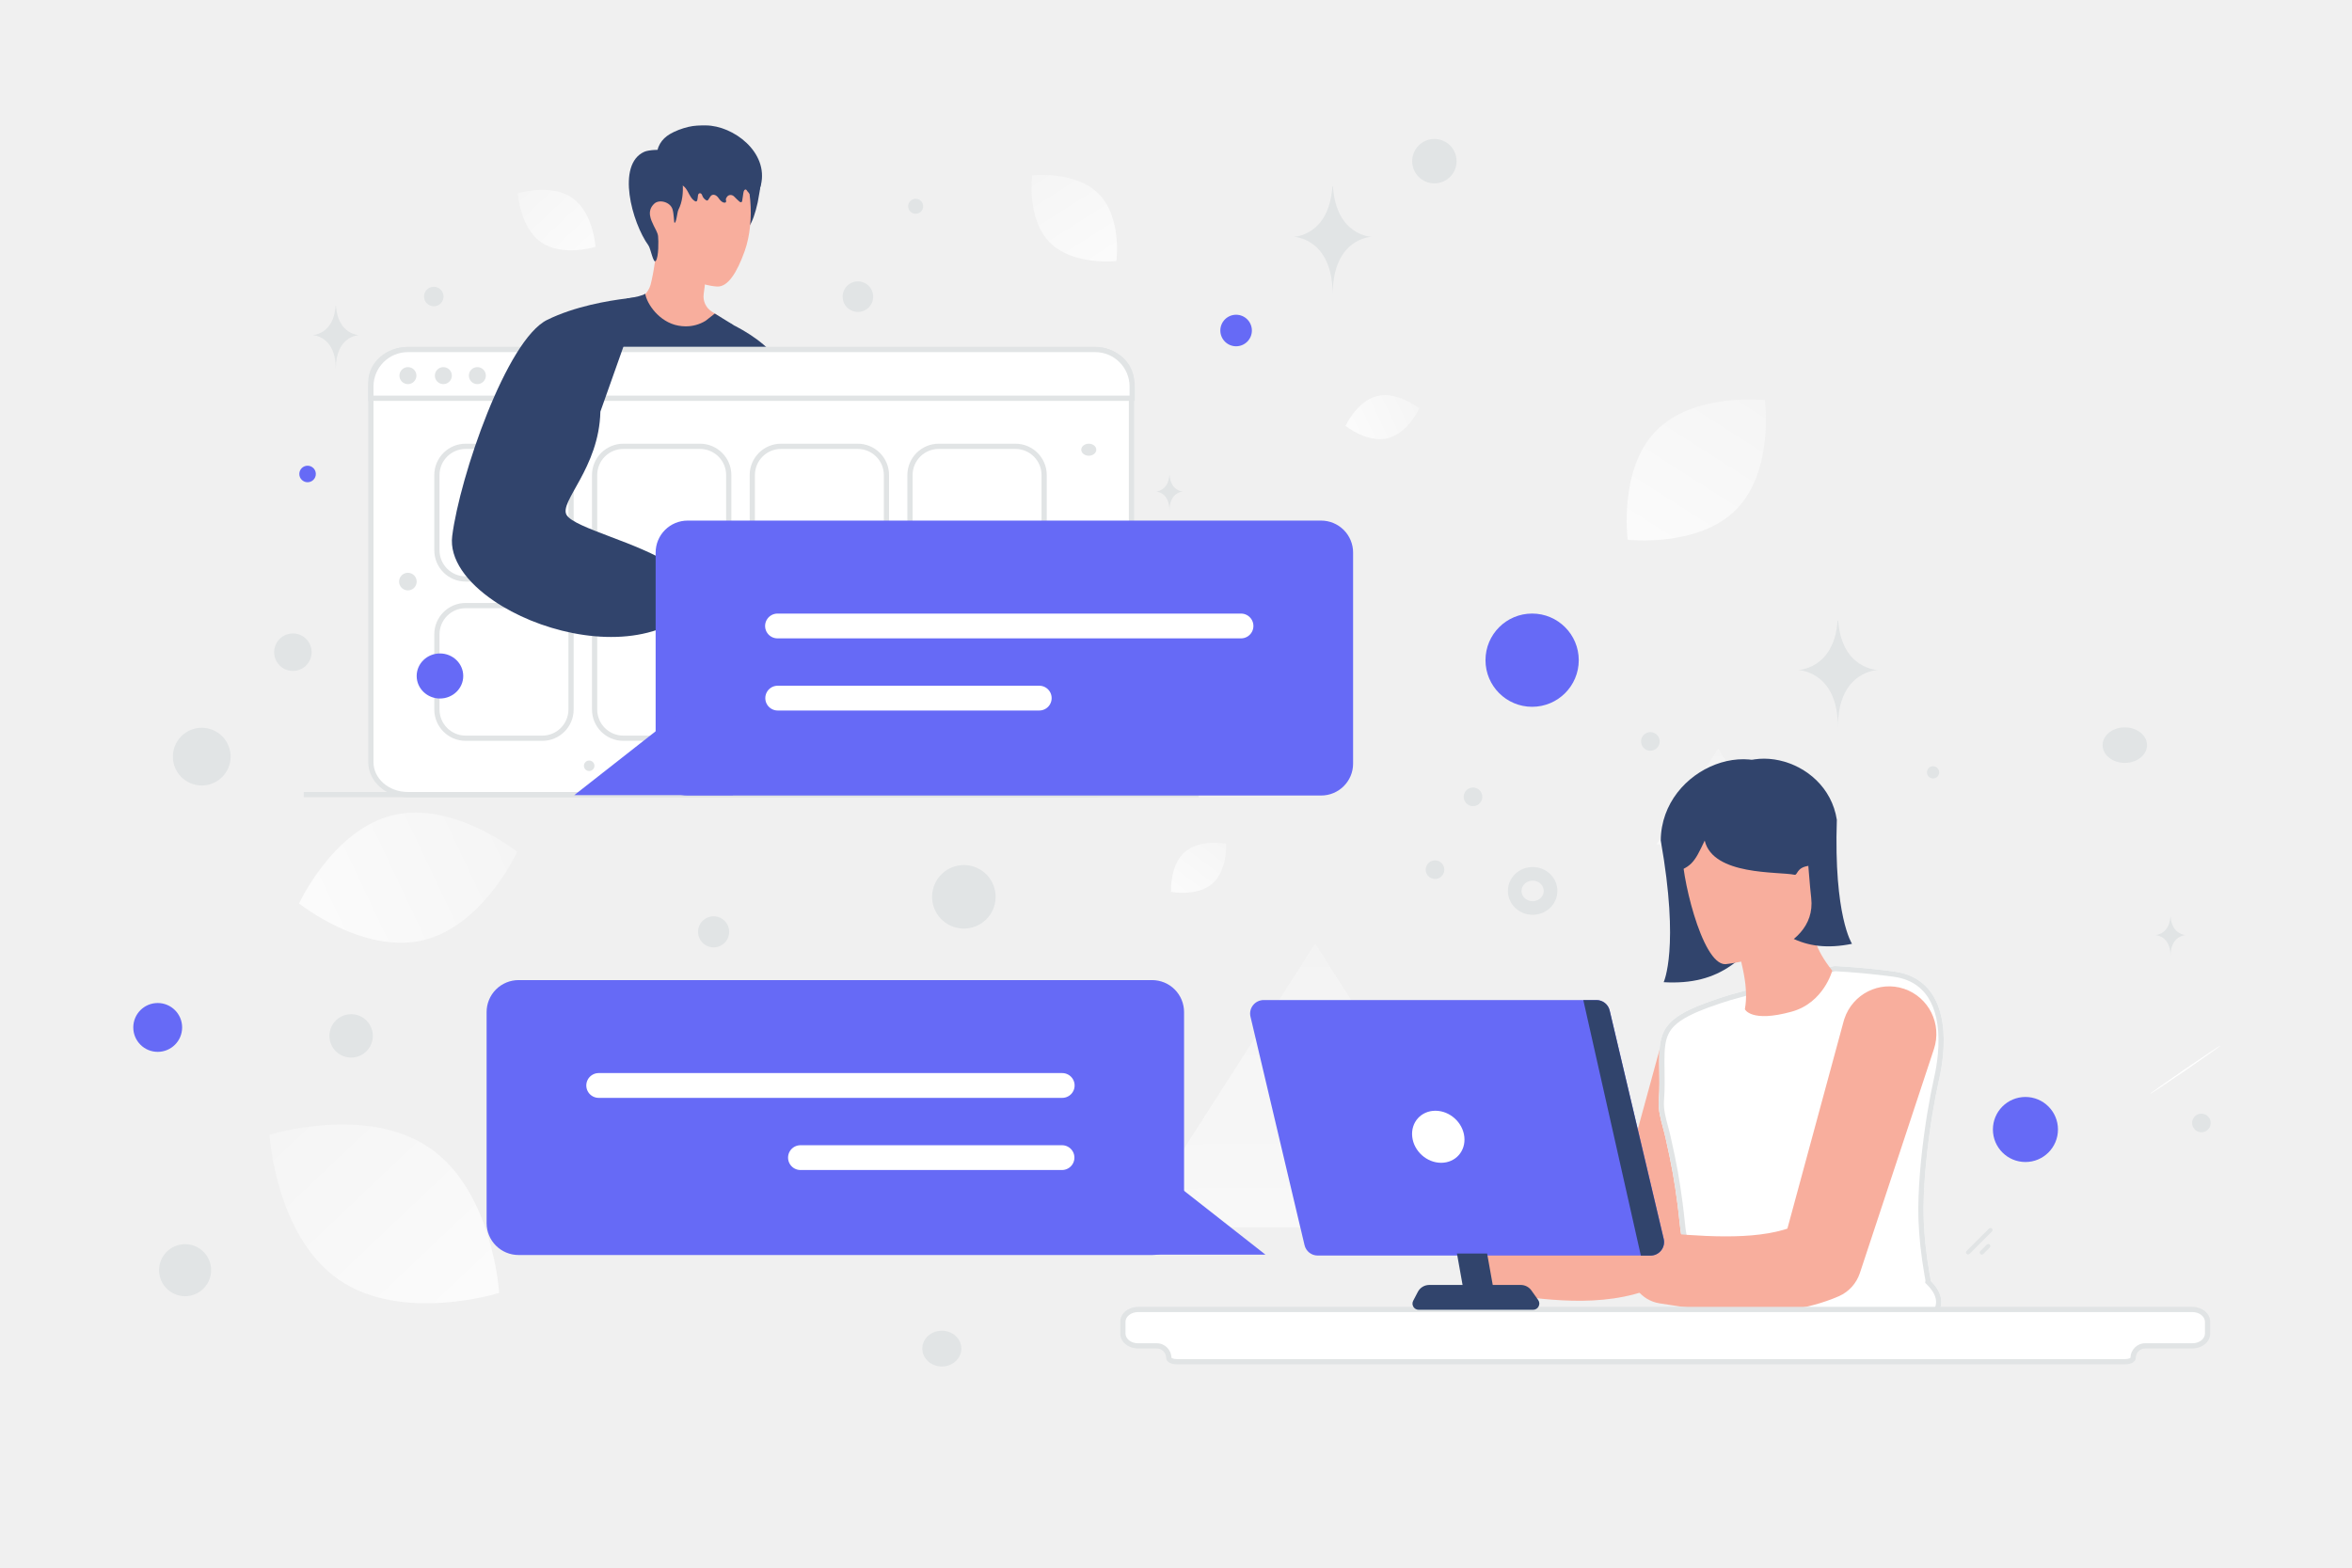
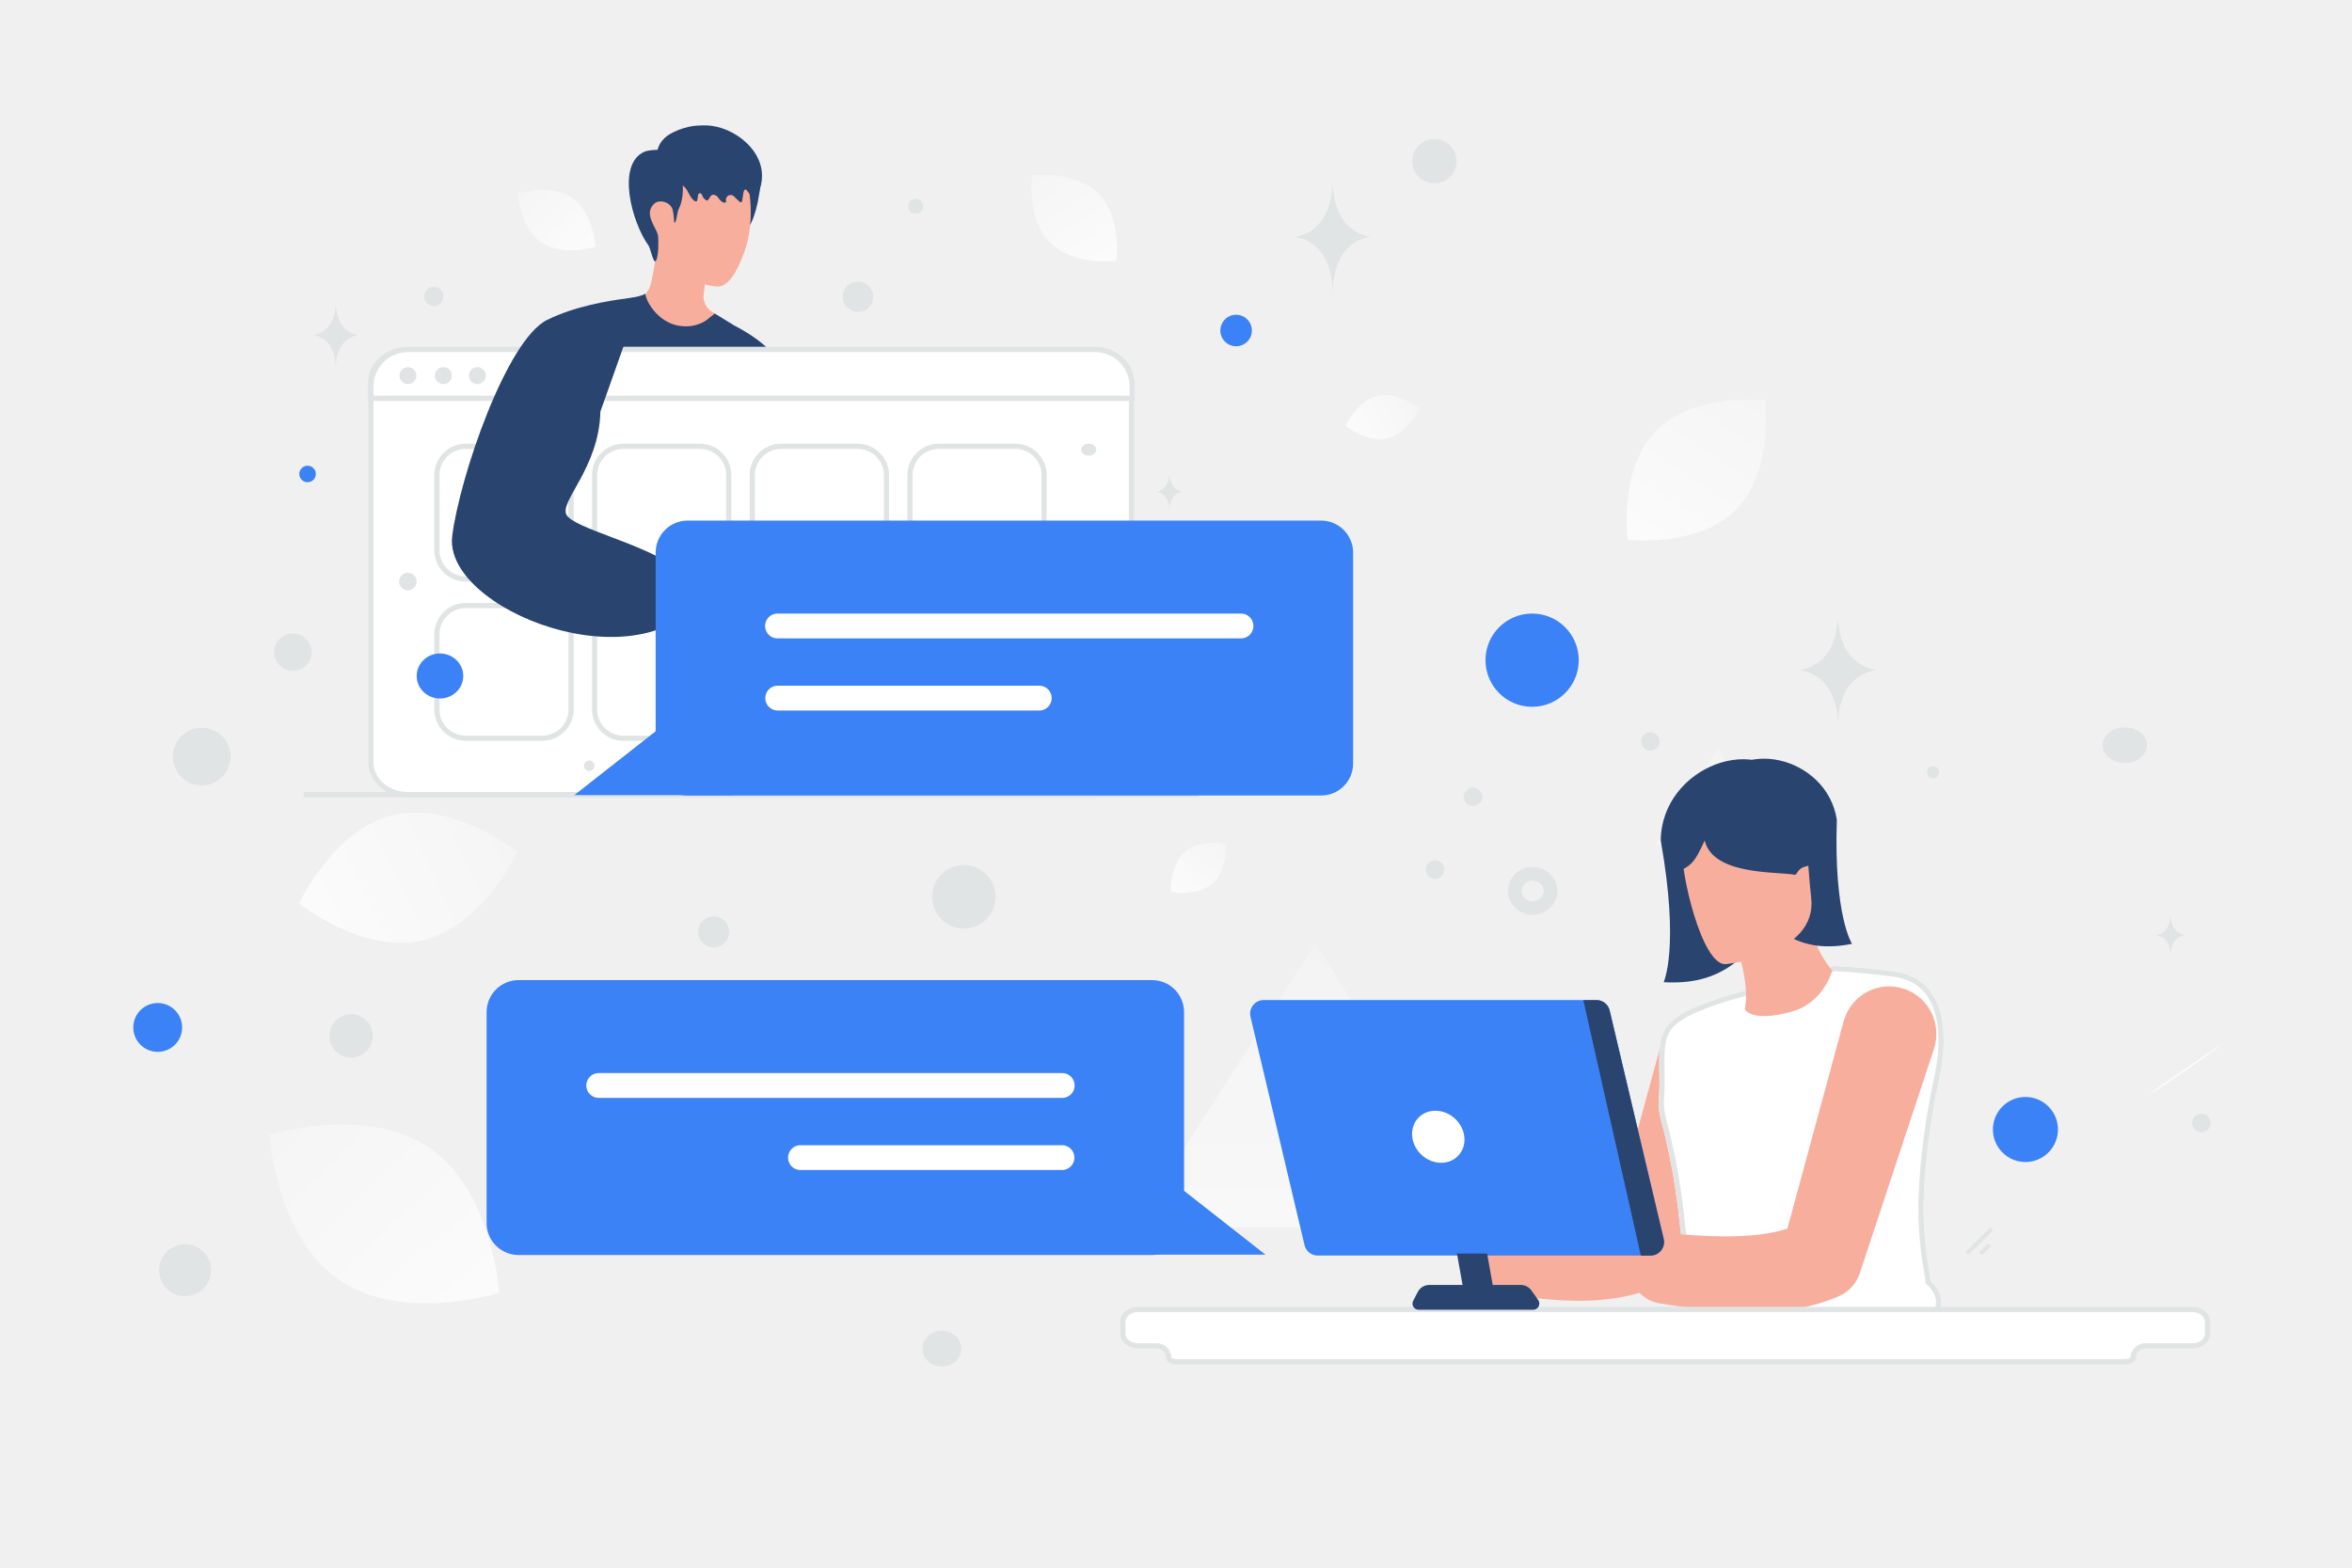
<svg xmlns="http://www.w3.org/2000/svg" width="900" height="600" viewBox="0 0 900 600" fill="none">
  <path fill="transparent" d="M0 0h900v600H0z" />
  <path opacity=".76" fill-rule="evenodd" clip-rule="evenodd" d="m503.242 361.202 69.378 108.46H433.864l69.378-108.46z" fill="url(#a)" />
  <path opacity=".76" fill-rule="evenodd" clip-rule="evenodd" d="m657.441 286.584 23.515 36.58h-47.03l23.515-36.58z" fill="url(#b)" />
  <path d="M593.327 340.981c0 3.61-3.072 6.532-6.866 6.532-3.794 0-6.851-2.936-6.851-6.532 0-3.609 3.072-6.532 6.866-6.532 3.795 0 6.851 2.923 6.851 6.532z" stroke="#E1E4E5" stroke-width="5.225" stroke-miterlimit="10" />
  <path d="M463.927 338.179c-5.816 5.081-15.82 3.154-15.82 3.154s-.569-10.166 5.252-15.244c5.816-5.082 15.815-3.159 15.815-3.159s.569 10.167-5.247 15.249z" fill="url(#c)" />
  <circle cx="563.652" cy="304.972" r="3.562" transform="rotate(105 563.652 304.972)" fill="#E1E4E5" />
  <circle cx="549.11" cy="332.845" r="3.562" transform="rotate(105 549.11 332.845)" fill="#E1E4E5" />
  <circle cx="631.515" cy="283.765" r="3.562" transform="rotate(105 631.515 283.765)" fill="#E1E4E5" />
  <circle cx="739.69" cy="295.6" r="2.341" transform="rotate(105 739.69 295.6)" fill="#E1E4E5" />
  <circle cx="842.374" cy="429.792" r="3.562" transform="rotate(105 842.374 429.792)" fill="#E1E4E5" />
  <rect x="751.972" y="479.338" width="13.685" height="1.594" rx=".797" transform="rotate(-45 751.972 479.338)" fill="#E1E4E5" />
  <rect x="757.219" y="479.375" width="5.081" height="1.594" rx=".797" transform="rotate(-45 757.219 479.375)" fill="#E1E4E5" />
  <path d="M822.723 418.68c-.082-.118 5.881-4.366 13.325-9.471 7.44-5.114 13.547-9.161 13.629-9.043.082.118-5.884 4.357-13.325 9.471-7.45 5.117-13.547 9.161-13.629 9.043z" fill="#fff" />
  <path d="M830.517 350.901h.085c.506 6.87 5.838 6.976 5.838 6.976s-5.879.11-5.879 8.048c0-7.938-5.879-8.048-5.879-8.048s5.329-.106 5.835-6.976z" fill="#E1E4E5" />
  <path d="m635.686 399.36-20.88 76.334 7.449-8.574c-2.755 1.467-5.95 2.592-9.487 3.391-3.537.798-7.384 1.255-11.41 1.467-4.026.211-8.215.179-12.519 0-4.287-.18-8.671-.506-13.121-.881h-.017c-6.569-.554-12.339 4.304-12.91 10.873-.537 6.259 3.912 11.801 10.009 12.795 4.596.734 9.258 1.418 14.051 1.973 4.792.554 9.698.961 14.784 1.075 5.086.115 10.351-.081 15.795-.863 5.428-.783 11.068-2.201 16.577-4.581a12.982 12.982 0 0 0 7.172-7.791l.261-.799 25.054-75.079c2.82-8.444-1.744-17.555-10.188-20.375-8.443-2.82-17.555 1.744-20.375 10.187-.082.277-.18.587-.245.848z" fill="#F8AE9D" />
  <path d="M682.092 504.22c.277 2.152 1.223 3.798 2.119 3.668.88-.114 1.386-1.956 1.108-4.091-.277-2.152-1.222-3.798-2.119-3.668-.896.114-1.385 1.956-1.108 4.091z" fill="#B55E63" />
  <mask id="d" fill="#fff">
    <path fill-rule="evenodd" clip-rule="evenodd" d="M646.281 477.516a.22.22 0 0 0-.096-.182 22.52 22.52 0 0 1-.814-.597c-1.887-1.392-2.224-4.614-2.781-9.927-.185-1.767-.394-3.765-.693-6.004-1.165-8.741-2.034-14.038-4.597-25.44-.275-1.224-.607-2.456-.941-3.693-.926-3.437-1.864-6.914-1.624-10.393.099-1.193.165-2.385.198-3.594a84 84 0 0 0 .05-2.883v-.878a374.013 374.013 0 0 0-.041-4.181c-.136-10.06-.213-15.699 6.955-20.665 1.853-1.292 4.202-2.518 7.147-3.776 2.382-1.011 5.144-2.038 8.386-3.115 1.307-.43 2.713-.877 4.202-1.341l3.507-.961 36.23-10.037c.36-.099.734-.134 1.106-.117a214.597 214.597 0 0 1 5.55.36 281.38 281.38 0 0 1 12.745 1.23c1.207.138 2.457.304 3.722.472l.315.042c4.202.563 7.593 1.988 10.272 4.041 4.748 3.645 7.312 9.31 8.255 15.886.529 3.693.562 7.669.199 11.744a70.63 70.63 0 0 1-.613 4.853 67.685 67.685 0 0 1-.843 4.389 237.883 237.883 0 0 0-2.531 13.103l-.298 1.789c-.06.409-.125.822-.189 1.237-.076.491-.153.985-.224 1.479-1.986 13.218-2.961 26.056-2.763 35.083v.009l.05 1.615c.231 6.079.926 12.887 2.233 20.456.072.382.14.764.208 1.148.056.317.113.635.172.956.039.203.046.403.027.595 3.868 3.763 5.7 8.578 2.291 13.089-1.631 2.158-5.775 3.334-8.478 3.438l-63.047 2.428c-10.926.42-22.016-4.488-21.79-15.42.017-.826.061-1.686.137-2.583 0-.002.219-.227.651-.623-1.071-.364-1.898-1.337-1.898-2.564a201.881 201.881 0 0 0-.082-4.754c-.05-1.805-.116-3.395-.199-4.721a17.232 17.232 0 0 0-.066-.993z" />
  </mask>
  <path fill-rule="evenodd" clip-rule="evenodd" d="M646.281 477.516a.22.22 0 0 0-.096-.182 22.52 22.52 0 0 1-.814-.597c-1.887-1.392-2.224-4.614-2.781-9.927-.185-1.767-.394-3.765-.693-6.004-1.165-8.741-2.034-14.038-4.597-25.44-.275-1.224-.607-2.456-.941-3.693-.926-3.437-1.864-6.914-1.624-10.393.099-1.193.165-2.385.198-3.594a84 84 0 0 0 .05-2.883v-.878a374.013 374.013 0 0 0-.041-4.181c-.136-10.06-.213-15.699 6.955-20.665 1.853-1.292 4.202-2.518 7.147-3.776 2.382-1.011 5.144-2.038 8.386-3.115 1.307-.43 2.713-.877 4.202-1.341l3.507-.961 36.23-10.037c.36-.099.734-.134 1.106-.117a214.597 214.597 0 0 1 5.55.36 281.38 281.38 0 0 1 12.745 1.23c1.207.138 2.457.304 3.722.472l.315.042c4.202.563 7.593 1.988 10.272 4.041 4.748 3.645 7.312 9.31 8.255 15.886.529 3.693.562 7.669.199 11.744a70.63 70.63 0 0 1-.613 4.853 67.685 67.685 0 0 1-.843 4.389 237.883 237.883 0 0 0-2.531 13.103l-.298 1.789c-.06.409-.125.822-.189 1.237-.076.491-.153.985-.224 1.479-1.986 13.218-2.961 26.056-2.763 35.083v.009l.05 1.615c.231 6.079.926 12.887 2.233 20.456.072.382.14.764.208 1.148.056.317.113.635.172.956.039.203.046.403.027.595 3.868 3.763 5.7 8.578 2.291 13.089-1.631 2.158-5.775 3.334-8.478 3.438l-63.047 2.428c-10.926.42-22.016-4.488-21.79-15.42.017-.826.061-1.686.137-2.583 0-.002.219-.227.651-.623-1.071-.364-1.898-1.337-1.898-2.564a201.881 201.881 0 0 0-.082-4.754c-.05-1.805-.116-3.395-.199-4.721a17.232 17.232 0 0 0-.066-.993z" fill="#fff" />
  <path d="m646.185 477.334-1.139 1.644 1.139-1.644zm.096.182-1.989.209-.011-.105v-.104h2zm-.91-.779 1.188-1.609.014.01.014.011-1.216 1.588zm-2.781-9.927 1.989-.208-1.989.208zm-.693-6.004 1.983-.264-1.983.264zm-4.597-25.44-1.951.439 1.951-.439zm-.941-3.693 1.931-.521-1.931.521zm-1.624-10.393-1.996-.137.001-.015.002-.014 1.993.166zm.198-3.594-1.999-.055v-.014l1.999.069zm.05-3.761 2-.005v.005h-2zm-.041-4.181 2-.028-2 .028zm6.955-20.665 1.144 1.641-.005.003-1.139-1.644zm7.147-3.776-.787-1.839.006-.003.781 1.842zm8.386-3.115-.63-1.898.004-.001.626 1.899zm4.202-1.341-.595-1.91.033-.01.034-.009.528 1.929zm3.507-.961.534 1.927-.005.002-.529-1.929zm36.23-10.037.534 1.928-.534-1.928zm1.106-.117-.085 1.998h-.006l.091-1.998zm4.516.282.138-1.995h.009l.009.001-.156 1.994zm1.034.078-.15 1.995.15-1.995zm1.761.137-.16 1.994-.003-.001.163-1.993zm10.984 1.093-.226 1.987-.013-.001.239-1.986zm3.722.472.263-1.983-.263 1.983zm.315.042.263-1.983.002.001-.265 1.982zm10.272 4.041 1.217-1.587.001.001-1.218 1.586zm8.255 15.886 1.98-.284-1.98.284zm.199 11.744 1.992.178-.001.006-1.991-.184zm-.613 4.853-1.975-.314.002-.008 1.973.322zm-.843 4.389-1.952-.436.001-.006 1.951.442zm-2.531 13.103 1.973.326v.002l-1.973-.328zm-.298 1.789-1.978-.293.002-.018.003-.018 1.973.329zm-.189 1.237-1.976-.306 1.976.306zm-.224 1.479 1.979.288-.002.009-1.977-.297zm-2.763 35.083-1.999.061v-.017l1.999-.044zm0 .009 1.999-.06-1.999.06zm.05 1.615-1.999.076v-.014l1.999-.062zm2.233 20.456-1.965.374-.003-.017-.003-.016 1.971-.341zm.208 1.148-1.969.349 1.969-.349zm.172.956-1.965.372-.001-.007 1.966-.365zm.027.595-1.394 1.434-.692-.673.096-.96 1.99.199zm2.291 13.089 1.596 1.205-1.596-1.205zm-8.478 3.438-.077-1.999.077 1.999zm-63.047 2.428-.077-1.999.077 1.999zm-21.79-15.42-2-.041 2 .041zm.137-2.583h2v.085l-.007.084-1.993-.169zm.651-.623.643-1.894 3.199 1.088-2.492 2.281-1.35-1.475zm-1.898-2.564 2-.019v.019h-2zm-.082-4.754-1.999.068-.001-.013 2-.055zm-.199-4.721-1.996.125-.001-.015-.001-.015 1.998-.095zm.978-2.818c.588.408.956 1.084.956 1.825h-4c0 .595.296 1.136.765 1.462l2.279-3.287zm-.738-.542c.361.276.621.461.738.542l-2.279 3.287a24.163 24.163 0 0 1-.891-.653l2.432-3.176zm-2.008-8.547c.284 2.707.496 4.691.849 6.18.354 1.496.764 2.075 1.131 2.346l-2.375 3.218c-1.521-1.121-2.223-2.849-2.648-4.641-.427-1.797-.662-4.081-.935-6.687l3.978-.416zm-.699-6.06c.303 2.27.514 4.294.699 6.06l-3.978.416c-.185-1.768-.392-3.74-.686-5.947l3.965-.529zm-4.629-25.614c2.577 11.461 3.456 16.816 4.629 25.614l-3.965.529c-1.158-8.685-2.017-13.924-4.566-25.266l3.902-.877zm-.961-3.776c.332 1.23.675 2.503.961 3.776l-3.902.877a89.021 89.021 0 0 0-.921-3.611l3.862-1.042zm-1.56-9.735c-.213 3.087.616 6.234 1.56 9.735l-3.862 1.042c-.909-3.372-1.955-7.18-1.689-11.051l3.991.274zm.202-3.677a66.726 66.726 0 0 1-.204 3.706l-3.986-.332a62.62 62.62 0 0 0 .192-3.483l3.998.109zm.051-2.937c0 .984-.017 1.968-.051 2.951l-3.998-.137c.033-.938.049-1.876.049-2.814h4zm0-.215v.215h-4v-.215h4zm0-.663v.663h-4v-.663h4zm-.041-4.209c.018 1.315.037 2.717.041 4.204l-4 .011c-.004-1.463-.023-2.844-.041-4.16l4-.055zm6.094-18.993c-3.226 2.235-4.692 4.498-5.421 7.284-.776 2.969-.743 6.586-.673 11.709l-4 .055c-.067-4.936-.14-9.168.804-12.776.991-3.789 3.071-6.829 7.012-9.56l2.278 3.288zm6.794-3.582c-2.878 1.231-5.091 2.395-6.789 3.579l-2.288-3.281c2.008-1.4 4.493-2.688 7.504-3.975l1.573 3.677zm8.231-3.054c-3.206 1.064-5.916 2.072-8.236 3.057l-1.562-3.683c2.443-1.036 5.258-2.082 8.537-3.171l1.261 3.797zm4.166-1.331c-1.482.462-2.877.906-4.171 1.332l-1.252-3.799c1.321-.435 2.738-.886 4.233-1.352l1.19 3.819zm3.441-.941-3.507.961-1.057-3.858 3.507-.961 1.057 3.858zm36.235-10.038-36.23 10.036-1.068-3.854 36.23-10.037 1.068 3.855zm.481-.047a1.543 1.543 0 0 0-.481.047l-1.068-3.855a5.544 5.544 0 0 1 1.731-.188l-.182 3.996zm4.469.279a217.518 217.518 0 0 0-4.463-.279l.17-3.996c.808.034 2.422.136 4.569.285l-.276 3.99zm1.022.078-1.041-.079.313-3.988 1.027.078-.299 3.989zm1.748.135c-.606-.049-1.189-.093-1.748-.135l.299-3.989c.557.042 1.154.087 1.776.138l-.327 3.986zm10.908 1.086a278.13 278.13 0 0 0-10.905-1.085l.321-3.987c3.095.249 6.91.6 11.063 1.101l-.479 3.971zm3.698.469c-1.269-.169-2.5-.332-3.685-.468l.453-3.974c1.229.14 2.496.309 3.758.476l-.526 3.966zm.315.041a38.994 38.994 0 0 0-.315-.041l.526-3.966.315.042-.526 3.965zm9.319 3.647c-2.375-1.82-5.43-3.125-9.322-3.647l.531-3.964c4.512.604 8.239 2.148 11.224 4.436l-2.433 3.175zm7.491 14.581c-.897-6.255-3.294-11.359-7.492-14.582l2.435-3.173c5.297 4.065 8.028 10.291 9.017 17.188l-3.96.567zm.186 11.283c.354-3.955.317-7.772-.186-11.283l3.96-.567c.555 3.877.585 8.01.211 12.206l-3.985-.356zm-.593 4.709c.256-1.571.449-3.148.594-4.716l3.983.369a71.868 71.868 0 0 1-.63 4.991l-3.947-.644zm-.821 4.269c.321-1.413.594-2.844.819-4.261l3.951.628a70.302 70.302 0 0 1-.869 4.518l-3.901-.885zm-2.553 13.219a240.155 240.155 0 0 1 2.552-13.213l3.904.873a236.15 236.15 0 0 0-2.51 12.992l-3.946-.652zm-.298 1.786.298-1.789 3.946.657-.298 1.789-3.946-.657zm-.192 1.26c.064-.416.127-.823.187-1.224l3.957.585c-.062.418-.127.838-.192 1.252l-3.952-.613zm-.228 1.498c.074-.505.152-1.009.228-1.498l3.952.613c-.076.493-.151.977-.221 1.46l-3.959-.575zm-2.782 35.414c-.202-9.177.788-22.134 2.784-35.424l3.955.594c-1.974 13.147-2.936 25.864-2.74 34.742l-3.999.088zm0 .026v-.009l3.998-.121v.009l-3.998.121zm.05 1.616-.05-1.616 3.998-.121.05 1.612-3.998.125zm2.261 20.735c-1.321-7.651-2.026-14.547-2.261-20.721l3.997-.153c.228 5.984.913 12.704 2.206 20.193l-3.942.681zm.21 1.156c-.069-.386-.134-.756-.204-1.123l3.93-.747c.075.396.145.79.213 1.172l-3.939.698zm.175.972c-.062-.331-.119-.657-.175-.972l3.939-.698c.056.318.111.628.169.94l-3.933.73zm.003.031v-.008l-.002-.016 3.93-.744c.075.392.09.785.052 1.167l-3.98-.399zm3.385-1.234c2.102 2.045 3.798 4.512 4.428 7.248.65 2.821.121 5.757-1.936 8.479l-3.192-2.411c1.352-1.789 1.611-3.516 1.23-5.171-.4-1.74-1.554-3.561-3.319-5.278l2.789-2.867zm2.492 15.727c-1.158 1.532-3.029 2.535-4.746 3.162-1.767.646-3.684 1.009-5.251 1.069l-.154-3.997c1.136-.044 2.643-.321 4.031-.829 1.439-.525 2.455-1.19 2.928-1.816l3.192 2.411zm-9.997 4.231-63.047 2.428-.154-3.997 63.047-2.428.154 3.997zm-63.047 2.428c-5.745.221-11.671-.946-16.206-3.75-4.614-2.853-7.79-7.428-7.661-13.709l3.999.082c-.096 4.651 2.16 7.995 5.766 10.225 3.685 2.278 8.767 3.355 13.948 3.155l.154 3.997zm-23.867-17.459c.018-.869.065-1.772.144-2.71l3.986.337a38.711 38.711 0 0 0-.131 2.455l-3.999-.082zm.137-2.542c0-.386.115-.671.144-.745a2.151 2.151 0 0 1 .235-.426c.04-.056.075-.098.085-.11l.056-.064.041-.044.055-.057.15-.149c.125-.121.303-.291.534-.503l2.701 2.95c-.2.184-.347.324-.44.415l-.095.094-.006.006.025-.027.052-.06c.01-.012.044-.053.085-.109.017-.024.064-.09.115-.18a1.889 1.889 0 0 0 .202-.501c.023-.101.056-.346.061-.49h-4zm2.753-3.187c0 .259.171.545.541.67l-1.287 3.788c-1.771-.602-3.254-2.263-3.254-4.458h4zm-.083-4.822c.05 1.486.067 3.101.083 4.803l-3.999.039a199.68 199.68 0 0 0-.082-4.706l3.998-.136zm-.202-4.777c.085 1.355.152 2.97.202 4.79l-3.999.11a136.078 136.078 0 0 0-.195-4.651l3.992-.249zm-.073-1.079c.04.381.059.768.075 1.108l-3.996.19a15.24 15.24 0 0 0-.057-.879l3.978-.419z" fill="#E1E4E5" mask="url(#d)" />
  <path d="M701.116 371.503s-3.243 12.274-15.501 15.681c-15.583 4.319-17.931-.913-17.931-.913.392-2.233.522-4.417.424-6.732a38.408 38.408 0 0 0-.212-2.69c-.277-2.51-.798-5.248-1.532-8.378-.163-.734-.358-1.5-.554-2.282l-.016-.098c10.66-4.01 19.022-10.025 24.14-18.924l1.516-1.19 1.027-.815.294.619.048 2.07c.212 9.731 1.859 15.485 8.297 23.652zm4.345 19.418-23.414 86.331 8.349-9.695c-3.089 1.661-6.67 2.923-10.63 3.833-3.96.895-8.285 1.422-12.784 1.645-4.515.24-9.22.192-14.036 0-4.815-.207-9.726-.559-14.716-.99h-.032c-7.366-.639-13.845 4.872-14.479 12.299-.602 7.076 4.388 13.353 11.232 14.471 5.148.831 10.392 1.613 15.762 2.236 5.37.623 10.883 1.102 16.586 1.23 5.703.128 11.612-.096 17.711-.99 6.098-.895 12.419-2.492 18.597-5.175 3.961-1.725 6.765-5 8.048-8.801l.301-.895 28.071-84.926c3.152-9.551-1.949-19.853-11.422-23.048-9.457-3.178-19.691 1.965-22.859 11.516-.095.304-.206.671-.285.959z" fill="#F8AE9D" />
  <path fill-rule="evenodd" clip-rule="evenodd" d="M429.674 510.397v-4.519c0-2.594 2.605-4.696 5.805-4.709h403.444c3.218 0 5.806 2.115 5.806 4.709v4.519c0 2.606-2.605 4.708-5.806 4.708h-18.064a4.61 4.61 0 0 0-4.609 4.609c0 .804-1.32 1.451-2.95 1.451H450.18c-1.614 0-2.934-.647-2.934-1.451a4.61 4.61 0 0 0-4.609-4.609h-7.158c-3.217 0-5.805-2.102-5.805-4.708z" fill="#fff" />
  <path d="m435.479 501.169-.004-1h.004v1zm-4.805 4.709v4.519h-2v-4.519h2zm4.809-3.709c-2.861.011-4.809 1.856-4.809 3.709h-2c0-3.334 3.261-5.695 6.801-5.709l.008 2zm403.44 0H435.479v-2h403.444v2zm4.806 3.709c0-1.858-1.937-3.709-4.806-3.709v-2c3.567 0 6.806 2.379 6.806 5.709h-2zm0 4.519v-4.519h2v4.519h-2zm-4.806 3.708c2.856 0 4.806-1.841 4.806-3.708h2c0 3.345-3.26 5.708-6.806 5.708v-2zm-18.064 0h18.064v2h-18.064v-2zm-7.559 6.06c.696 0 1.277-.141 1.646-.322.432-.212.304-.318.304-.129h2c0 .993-.787 1.612-1.423 1.924-.698.344-1.593.527-2.527.527v-2zm-363.12 0H813.3v2H450.18v-2zm-1.934-.451c0-.188-.127-.083.304.13.367.181.943.321 1.63.321v2c-.927 0-1.818-.184-2.515-.527-.633-.313-1.419-.932-1.419-1.924h2zm-12.767-5.609h7.158v2h-7.158v-2zm-4.805-3.708c0 1.869 1.935 3.708 4.805 3.708v2c-3.564 0-6.805-2.365-6.805-5.708h2zm15.572 9.317a3.61 3.61 0 0 0-3.609-3.609v-2a5.609 5.609 0 0 1 5.609 5.609h-2zm374.613-3.609a3.61 3.61 0 0 0-3.609 3.609h-2a5.609 5.609 0 0 1 5.609-5.609v2z" fill="#E1E4E5" />
-   <path d="m478.503 389.107 18.909 79.969.505 2.103 1.271 5.379a5.162 5.162 0 0 0 5.021 3.978h127.386c3.326 0 5.803-3.114 5.037-6.358l-20.685-87.45a5.16 5.16 0 0 0-5.02-3.978H483.54c-3.341.017-5.803 3.13-5.037 6.357z" fill="#666AF6" />
+   <path d="m478.503 389.107 18.909 79.969.505 2.103 1.271 5.379a5.162 5.162 0 0 0 5.021 3.978h127.386c3.326 0 5.803-3.114 5.037-6.358l-20.685-87.45a5.16 5.16 0 0 0-5.02-3.978H483.54c-3.341.017-5.803 3.13-5.037 6.357z" fill="#3b82f6" />
  <path d="M540.395 435.074c.603 5.51 5.558 9.96 11.067 9.96 5.51 0 9.471-4.467 8.868-9.96-.603-5.509-5.559-9.959-11.068-9.959-5.51 0-9.471 4.45-8.867 9.959z" fill="#fff" />
-   <path d="m605.858 382.764 22.022 97.785h3.716c3.326 0 5.787-3.113 5.021-6.357l-20.685-87.451a5.16 5.16 0 0 0-5.021-3.977h-5.053zm-36.808 96.994 3.493 19.548H561l-3.494-19.548h11.544z" fill="#31446C" />
-   <path d="m588.591 497.542-2.608-3.668a4.989 4.989 0 0 0-4.058-2.086h-34.997a4.939 4.939 0 0 0-4.401 2.673l-1.76 3.374c-.832 1.581.326 3.456 2.102 3.456h43.783c1.923 0 3.048-2.185 1.939-3.749z" fill="#31446C" />
-   <path fill-rule="evenodd" clip-rule="evenodd" d="M681.25 346.928v14.229l10.404-8.413s3.198-13.634 5.799-23.76c1.631-6.35 5.605-27.84-10.393-26.833-13.105-23.201-51.271-8.841-51.574 19.504 7.305 41.18 1.12 54.258 1.12 54.258 21.582 1.244 32.542-8.782 44.644-28.985z" fill="#31446C" />
-   <path fill-rule="evenodd" clip-rule="evenodd" d="m666.124 341.526 1.778 12.409-10.123-6.037s-4.493-11.489-8.026-19.994c-2.216-5.333-8.366-23.576 5.71-24.697 8.529-21.869 43.604-14.116 47.41 10.563-1.224 36.823 5.803 47.454 5.803 47.454-18.664 3.781-29.474-3.592-42.552-19.698z" fill="#31446C" />
+   <path d="m605.858 382.764 22.022 97.785h3.716c3.326 0 5.787-3.113 5.021-6.357l-20.685-87.451a5.16 5.16 0 0 0-5.021-3.977h-5.053zm-36.808 96.994 3.493 19.548H561l-3.494-19.548h11.544z" fill="#29446F" />
+   <path d="m588.591 497.542-2.608-3.668a4.989 4.989 0 0 0-4.058-2.086h-34.997a4.939 4.939 0 0 0-4.401 2.673l-1.76 3.374c-.832 1.581.326 3.456 2.102 3.456h43.783c1.923 0 3.048-2.185 1.939-3.749z" fill="#29446F" />
+   <path fill-rule="evenodd" clip-rule="evenodd" d="M681.25 346.928v14.229l10.404-8.413s3.198-13.634 5.799-23.76c1.631-6.35 5.605-27.84-10.393-26.833-13.105-23.201-51.271-8.841-51.574 19.504 7.305 41.18 1.12 54.258 1.12 54.258 21.582 1.244 32.542-8.782 44.644-28.985z" fill="#29446F" />
+   <path fill-rule="evenodd" clip-rule="evenodd" d="m666.124 341.526 1.778 12.409-10.123-6.037s-4.493-11.489-8.026-19.994c-2.216-5.333-8.366-23.576 5.71-24.697 8.529-21.869 43.604-14.116 47.41 10.563-1.224 36.823 5.803 47.454 5.803 47.454-18.664 3.781-29.474-3.592-42.552-19.698z" fill="#29446F" />
  <path d="M660.267 369.018s35.275-3.436 32.796-25.372c-2.479-21.936.401-37.153-22.224-35.885-22.625 1.267-26.054 10.129-27.005 17.652-.951 7.523 7.197 43.933 16.433 43.605z" fill="#F8AE9D" />
-   <path fill-rule="evenodd" clip-rule="evenodd" d="M691.823 331.421c-4.469.724-3.927 3.631-5.143 3.377-6.171-1.289-31.154.412-34.371-13.086-4.002 8.433-4.98 10.506-13.794 12.769v-24.71l55.745-5.253s-.866 26.647-2.437 26.903z" fill="#31446C" />
+   <path fill-rule="evenodd" clip-rule="evenodd" d="M691.823 331.421c-4.469.724-3.927 3.631-5.143 3.377-6.171-1.289-31.154.412-34.371-13.086-4.002 8.433-4.98 10.506-13.794 12.769v-24.71l55.745-5.253s-.866 26.647-2.437 26.903z" fill="#29446F" />
  <path stroke="#E1E4E5" stroke-width="2" d="M116.218 304.114h342.445" />
  <path d="M275.937 121.563c-2.379 3.732-8.595 8.082-13.003 8.022-15.018-.275-19.963-10.505-21.583-14.23.305-.074.818-.134 1.182-.178 2.766-.402 5.591-3.138 6.416-6.223 1.063-4.015 2.372-11.866 2.215-16.855l18.996 10.513a74.428 74.428 0 0 1-.26 4.61 138.65 138.65 0 0 1-.305 2.84 98.301 98.301 0 0 1-.334 2.498c-.35 2.602.81 5.182 3.003 6.617l3.673 2.386z" fill="#F8AE9D" />
-   <path d="M277.572 80.672c-1.026 2.692-.595 5.747.446 8.431.736 1.896 2.372.223 4.409.26 3.152.053 5.613-3.226 7.516-11.917 1.212-6.38 1.517-9.613 1.272-10.23-.87-2.209-3.74-3.39-6.104-3.599" fill="#31446C" />
+   <path d="M277.572 80.672c-1.026 2.692-.595 5.747.446 8.431.736 1.896 2.372.223 4.409.26 3.152.053 5.613-3.226 7.516-11.917 1.212-6.38 1.517-9.613 1.272-10.23-.87-2.209-3.74-3.39-6.104-3.599" fill="#29446F" />
  <path d="M282.368 61.558c4.966 5.985 6.773 22.824 2.58 34.556-2.982 8.342-6.446 13.725-10.491 13.554-6.141-.261-18.044-5.309-21.917-9.524-6.981-7.591-4.952-22.475-3.509-31.843 1.308-8.513 5.293-19.568 15.992-17.464 7.033 1.375 12.891 5.345 17.345 10.72z" fill="#F8AE9D" />
-   <path d="M254.27 68.168c1.101 1.416 3.043 1.728 4.643 2.007 2.151.376 3.215 1.16 4.331 3.263.707 1.343 1.414 2.814 2.679 3.542 1.028.594.989-.923 1.154-2.099a2.54 2.54 0 0 1 .063-.304c.25-.938 1.249-.777 1.543.148.268.832.841 1.535 1.57 1.927.119.064.246.12.372.096.172-.024.306-.184.417-.328.234-.302.467-.686.708-1.092.789-1.333 2.28-.854 3.162.42.55.792 1.205 1.608 2.106 1.792.29.064.654.016.788-.264.171-.344-.096-.688-.052-1.04.037-.328.179-.471.335-.751.614-1.088 2.015-1.127 2.878-.224a31.983 31.983 0 0 0 1.877 1.807c.275.24.677.48.952.24.149-.128.186-.344.216-.552.157-1.015.305-2.03.462-3.046.089-.568.394-1.312.915-1.168.253.072.402.336.543.576.171.304 3.23 3.766 3.289 3.502.476-1.967 1.451-3.758 1.927-5.725 3.081-12.657-10.588-22.836-21.029-22.892-2.321-.016-4.442.021-6.697.557-2.403.576-4.941 1.49-7.121 2.777-3.058 1.8-5.372 5.07-4.777 8.971" fill="#31446C" />
-   <path d="M259.186 63.825c1.517 1.718 1.918 4.134 2.059 6.416.209 3.443-.074 7.019-1.665 10.075-.453.87-.788 5.174-1.487 4.936-.223-.074-.186-3.412-.773-5.212-.907-2.788-5.085-3.85-6.966-2.089-3.004 2.803-1.242 6.208-.246 8.327.595 1.279 1.539 2.714 1.703 4.067.201 1.732.26 8.044-.87 9.516-.944 1.234-1.948-4.728-2.803-5.903-6.327-8.75-12.394-31.032-1.591-35.865 1.643-.736 6.714-1.115 8.253-.178m44.385 183.034c.625.104 1.257.194 1.911.216 3.479.111 6.84-.654 10.238-1.234 2.988-.513 3.799-.796 3.739-4.402-.52-28.556-4.721-57.038-12.274-84.584-1.153-4.208-2.409-8.446-4.617-12.208-3.77-6.416-12.424-11.955-19.063-15.062-.937-.439-4.818 2.029-5.762 1.605-.825-.371-1.554-.951-2.386-1.316-2.439-1.063-4.075 1.16-6.112 2.09-1.055.475-2.23.78-3.39.728-.944-.037-1.799-.609-2.662-.163-3.88 2.007-13.516-12.892-13.516-12.892l-4.186 4.349-12.215 12.795-30.527 42.058s-5.538 34.468-9.345 57.062c-.662 3.895-3.279 12.319-3.799 15.27.111-.639 26.058-.81 27.456-.81h52.883c2.967 0 10.944 1.257 13.026-.922 2.565-2.676 5.531-14.958 5.687-18.401.513-11.575-.282-23.062-.438-34.705.067 4.736 1.427 9.018 2.007 13.658.751 5.97 1.821 11.932 2.788 17.873.773 4.773 1.517 9.561 2.111 14.364.268 2.163-.074 3.449 1.755 4.297 1.539.706 4.892.03 6.691.334z" fill="#31446C" />
-   <path d="M255.976 218.705s5.428 3.078 4.944 9.62c-.483 6.543-2.446 14.126-10.639 13.331-8.193-.788 5.695-22.951 5.695-22.951z" fill="#31446C" />
+   <path d="M254.27 68.168c1.101 1.416 3.043 1.728 4.643 2.007 2.151.376 3.215 1.16 4.331 3.263.707 1.343 1.414 2.814 2.679 3.542 1.028.594.989-.923 1.154-2.099a2.54 2.54 0 0 1 .063-.304c.25-.938 1.249-.777 1.543.148.268.832.841 1.535 1.57 1.927.119.064.246.12.372.096.172-.024.306-.184.417-.328.234-.302.467-.686.708-1.092.789-1.333 2.28-.854 3.162.42.55.792 1.205 1.608 2.106 1.792.29.064.654.016.788-.264.171-.344-.096-.688-.052-1.04.037-.328.179-.471.335-.751.614-1.088 2.015-1.127 2.878-.224a31.983 31.983 0 0 0 1.877 1.807c.275.24.677.48.952.24.149-.128.186-.344.216-.552.157-1.015.305-2.03.462-3.046.089-.568.394-1.312.915-1.168.253.072.402.336.543.576.171.304 3.23 3.766 3.289 3.502.476-1.967 1.451-3.758 1.927-5.725 3.081-12.657-10.588-22.836-21.029-22.892-2.321-.016-4.442.021-6.697.557-2.403.576-4.941 1.49-7.121 2.777-3.058 1.8-5.372 5.07-4.777 8.971" fill="#29446F" />
+   <path d="M259.186 63.825c1.517 1.718 1.918 4.134 2.059 6.416.209 3.443-.074 7.019-1.665 10.075-.453.87-.788 5.174-1.487 4.936-.223-.074-.186-3.412-.773-5.212-.907-2.788-5.085-3.85-6.966-2.089-3.004 2.803-1.242 6.208-.246 8.327.595 1.279 1.539 2.714 1.703 4.067.201 1.732.26 8.044-.87 9.516-.944 1.234-1.948-4.728-2.803-5.903-6.327-8.75-12.394-31.032-1.591-35.865 1.643-.736 6.714-1.115 8.253-.178m44.385 183.034c.625.104 1.257.194 1.911.216 3.479.111 6.84-.654 10.238-1.234 2.988-.513 3.799-.796 3.739-4.402-.52-28.556-4.721-57.038-12.274-84.584-1.153-4.208-2.409-8.446-4.617-12.208-3.77-6.416-12.424-11.955-19.063-15.062-.937-.439-4.818 2.029-5.762 1.605-.825-.371-1.554-.951-2.386-1.316-2.439-1.063-4.075 1.16-6.112 2.09-1.055.475-2.23.78-3.39.728-.944-.037-1.799-.609-2.662-.163-3.88 2.007-13.516-12.892-13.516-12.892l-4.186 4.349-12.215 12.795-30.527 42.058s-5.538 34.468-9.345 57.062c-.662 3.895-3.279 12.319-3.799 15.27.111-.639 26.058-.81 27.456-.81h52.883c2.967 0 10.944 1.257 13.026-.922 2.565-2.676 5.531-14.958 5.687-18.401.513-11.575-.282-23.062-.438-34.705.067 4.736 1.427 9.018 2.007 13.658.751 5.97 1.821 11.932 2.788 17.873.773 4.773 1.517 9.561 2.111 14.364.268 2.163-.074 3.449 1.755 4.297 1.539.706 4.892.03 6.691.334z" fill="#29446F" />
+   <path d="M255.976 218.705s5.428 3.078 4.944 9.62c-.483 6.543-2.446 14.126-10.639 13.331-8.193-.788 5.695-22.951 5.695-22.951z" fill="#29446F" />
  <path d="M229.738 157.54c.015 4.111-.558 8.23-1.628 12.215-1.078 3.985-2.655 7.829-4.484 11.531a118.677 118.677 0 0 1-2.892 5.457c-.988 1.799-2.007 3.584-2.84 5.413-.409.914-.765 1.858-.907 2.788-.037.453-.074.922.052 1.316.03.215.156.379.231.572.141.171.238.357.416.52 1.331 1.331 3.234 2.231 5.041 3.101 7.42 3.382 15.3 5.888 22.81 9.263 3.754 1.688 7.471 3.509 10.929 5.785l.639.431c.215.148.416.342.624.513.387.379.722.795.989 1.249.55.899.922 1.881 1.212 2.877.55 2 .781 4.059.796 6.119-.134-2.045-.476-4.089-1.078-6.03-.64-1.925-1.629-3.799-3.48-4.699-3.472-2.156-7.197-3.873-10.973-5.457a364.225 364.225 0 0 0-11.457-4.475c-3.844-1.457-7.71-2.848-11.487-4.573-1.859-.922-3.769-1.791-5.353-3.39-.201-.193-.364-.461-.535-.691-.127-.283-.298-.55-.342-.848-.179-.595-.119-1.182-.067-1.74.178-1.1.58-2.096 1.011-3.048.885-1.903 1.918-3.68 2.922-5.472 1.004-1.791 2.015-3.568 2.974-5.375 3.829-7.197 6.49-15.115 6.877-23.352z" fill="#fff" />
-   <path d="M280.643 124.381c-1.874 1.859-10.215 7.799-18.171 7.799-1.323 0-2.721-.119-4.2-.394-6.677-1.219-12.297-5.673-15.583-10.773a22.557 22.557 0 0 1-1.584-2.937 16.787 16.787 0 0 1-1.264-3.851c3.346-.409 6.543-1.249 7.063-1.844.565 3.896 5.375 10.929 12.661 12.253.915.171 1.777.245 2.603.26h.014a14.319 14.319 0 0 0 7.837-2.134c.014 0 3.486-2.736 3.501-2.751l7.123 4.372z" fill="#31446C" />
+   <path d="M280.643 124.381c-1.874 1.859-10.215 7.799-18.171 7.799-1.323 0-2.721-.119-4.2-.394-6.677-1.219-12.297-5.673-15.583-10.773a22.557 22.557 0 0 1-1.584-2.937 16.787 16.787 0 0 1-1.264-3.851c3.346-.409 6.543-1.249 7.063-1.844.565 3.896 5.375 10.929 12.661 12.253.915.171 1.777.245 2.603.26h.014a14.319 14.319 0 0 0 7.837-2.134c.014 0 3.486-2.736 3.501-2.751l7.123 4.372z" fill="#29446F" />
  <path d="M285.878 209.312c-.021-.363.026-.723.013-1.088-.015-.393-.059-.778-.088-1.171l-.216-2.252a308.014 308.014 0 0 1-.393-4.602c-.231-3.04-.388-6.092-.47-9.14-.157-6.097-.069-12.208.341-18.293.113-1.704.255-3.402.413-5.102.085-.868.177-1.745.27-2.614.093-.854.232-1.703.243-2.567.007-.537-.8-.573-.921-.075-.356 1.479-.408 3.068-.561 4.581-.145 1.52-.276 3.039-.391 4.565a189.55 189.55 0 0 0-.441 9.228c-.132 6.129.087 12.26.609 18.374.149 1.719.32 3.429.528 5.138.108.872.217 1.737.348 2.609.058.384.11.768.183 1.144.092.441.256.849.348 1.291.051.101.197.063.185-.026z" fill="#fff" />
  <path d="M284.166 90.657c.052 0 .193-.082.074-.082-.059 0-.192.082-.074.082z" fill="#CC6144" />
  <path d="M418.828 304.114H156.053c-7.924 0-14.134-5.656-14.134-12.381V146.151c0-6.725 6.21-12.382 14.134-12.382h262.775c7.924 0 14.134 5.657 14.134 12.382v145.582c0 6.725-6.21 12.381-14.134 12.381z" fill="#fff" stroke="#E1E4E5" stroke-width="2" />
  <path d="M433.23 152.425H141.919v-4.508c0-7.812 6.335-14.148 14.148-14.148h263.016c7.812 0 14.147 6.336 14.147 14.148v4.508z" fill="#fff" stroke="#E1E4E5" stroke-width="2" />
  <path d="M156.095 147.014a3.252 3.252 0 1 0 .001-6.505 3.252 3.252 0 0 0-.001 6.505zm13.554 0a3.252 3.252 0 1 0 .001-6.505 3.252 3.252 0 0 0-.001 6.505zm13.013 0a3.253 3.253 0 1 0 0-6.506 3.253 3.253 0 0 0 0 6.506z" fill="#E1E4E5" />
  <rect x="167.181" y="170.821" width="51.332" height="50.77" rx="11" fill="#fff" stroke="#E1E4E5" stroke-width="2" />
  <rect x="167.181" y="231.772" width="51.332" height="50.77" rx="11" fill="#fff" stroke="#E1E4E5" stroke-width="2" />
  <rect x="227.525" y="170.821" width="51.332" height="50.77" rx="11" fill="#fff" stroke="#E1E4E5" stroke-width="2" />
  <rect x="227.525" y="231.772" width="51.332" height="50.77" rx="11" fill="#fff" stroke="#E1E4E5" stroke-width="2" />
  <rect x="287.869" y="170.821" width="51.332" height="50.77" rx="11" fill="#fff" stroke="#E1E4E5" stroke-width="2" />
  <rect x="348.212" y="170.821" width="51.332" height="50.77" rx="11" fill="#fff" stroke="#E1E4E5" stroke-width="2" />
  <rect x="287.869" y="231.772" width="51.332" height="50.77" rx="11" fill="#fff" stroke="#E1E4E5" stroke-width="2" />
  <rect x="348.212" y="231.772" width="51.332" height="50.77" rx="11" fill="#fff" stroke="#E1E4E5" stroke-width="2" />
  <path d="M240.77 221.609s10.547 1.553 15.695-.543c5.094-2.074 17.093-10.018 28.582-11.434a.464.464 0 0 1 .501.316c.239.753.368 2.575-3.039 4.358a382.512 382.512 0 0 0-7.792 4.173s20.899 5.471 26.452 7.374c1.096.375 1.936.8 2.585 1.252 2.023 1.411.54 4.583-1.855 3.991l-14.015-3.459s1.211 1.112.745 2.504c-.444 1.315-2.982 2.197-5.148 1.528 0 0 1.254 1.363.15 2.925-1.105 1.562-3.773 1.505-5.061 1.212 0 0 1.478 1.041 1.007 2.395-.471 1.354-3.418 2.001-4.362 1.909-.944-.091-8.907.524-20.498-3.942l-15.611 3.544s-4.683-3.831 1.664-18.103z" fill="#F8AE9D" />
-   <path d="M251.603 241.009c-19.642 6.817-45.924.305-62.585-11.018-10.438-7.078-17.1-16.067-15.977-24.847 2.907-22.81 20.832-75.09 36.341-82.718 10.542-5.19 23.33-7.339 30.46-8.201 3.345-.409 5.434-.506 5.434-.506l-2.587 7.301-12.951 36.52c-.483 21.672-15.992 34.541-12.907 39.589 3.086 5.034 27.449 10.468 40.244 19.085 3.539 2.394 8.03 19.71-5.472 24.795z" fill="#31446C" />
+   <path d="M251.603 241.009c-19.642 6.817-45.924.305-62.585-11.018-10.438-7.078-17.1-16.067-15.977-24.847 2.907-22.81 20.832-75.09 36.341-82.718 10.542-5.19 23.33-7.339 30.46-8.201 3.345-.409 5.434-.506 5.434-.506l-2.587 7.301-12.951 36.52c-.483 21.672-15.992 34.541-12.907 39.589 3.086 5.034 27.449 10.468 40.244 19.085 3.539 2.394 8.03 19.71-5.472 24.795z" fill="#29446F" />
  <path d="M530.898 167.759c-7.793 1.846-16.036-4.763-16.036-4.763s4.399-9.599 12.194-11.439c7.793-1.847 16.033 4.757 16.033 4.757s-4.398 9.599-12.191 11.445z" fill="url(#e)" />
  <path d="M207.126 92.754c8.204 5.65 20.739 1.7 20.739 1.7s-.777-13.11-8.987-18.756c-8.204-5.651-20.733-1.706-20.733-1.706s.777 13.11 8.981 18.762z" fill="url(#f)" />
  <path d="M401.662 92.754c8.894 9.052 25.527 7.144 25.527 7.144s2.2-16.586-6.702-25.634c-8.895-9.052-25.519-7.15-25.519-7.15s-2.201 16.587 6.694 25.64z" fill="url(#g)" />
-   <ellipse cx="414.748" cy="225.545" rx="6.61" ry="6.323" transform="rotate(180 414.748 225.545)" fill="#666AF6" />
-   <ellipse cx="168.353" cy="258.72" rx="8.909" ry="8.622" transform="rotate(180 168.353 258.72)" fill="#666AF6" />
-   <circle r="3.161" transform="matrix(-1 0 0 1 117.695 181.402)" fill="#666AF6" />
-   <circle r="6.035" transform="matrix(-1 0 0 1 473.001 126.495)" fill="#666AF6" />
+   <ellipse cx="414.748" cy="225.545" rx="6.61" ry="6.323" transform="rotate(180 414.748 225.545)" fill="#3b82f6" />
+   <ellipse cx="168.353" cy="258.72" rx="8.909" ry="8.622" transform="rotate(180 168.353 258.72)" fill="#3b82f6" />
+   <circle r="3.161" transform="matrix(-1 0 0 1 117.695 181.402)" fill="#3b82f6" />
+   <circle r="6.035" transform="matrix(-1 0 0 1 473.001 126.495)" fill="#3b82f6" />
  <ellipse rx="6.035" ry="5.748" transform="matrix(-1 0 0 1 414.173 287.845)" fill="#E1E4E5" />
  <circle r="3.368" transform="matrix(-1 0 0 1 156.076 222.591)" fill="#E1E4E5" />
  <circle r="2.012" transform="matrix(-1 0 0 1 225.454 293.091)" fill="#E1E4E5" />
  <circle r="2.874" transform="matrix(-1 0 0 1 350.382 78.943)" fill="#E1E4E5" />
  <circle r="7.172" transform="scale(1 -1) rotate(-75 -106.615 -197.836)" fill="#E1E4E5" />
  <circle r="3.736" transform="matrix(-1 0 0 1 165.987 113.488)" fill="#E1E4E5" />
  <ellipse rx="2.874" ry="2.299" transform="matrix(-1 0 0 1 416.625 172.12)" fill="#E1E4E5" />
  <circle r="5.845" transform="scale(1 -1) rotate(-75 90.155 -270.683)" fill="#E1E4E5" />
  <path d="M447.464 181.726h.075c.445 6.308 5.137 6.405 5.137 6.405s-5.174.101-5.174 7.39c0-7.289-5.173-7.39-5.173-7.39s4.69-.097 5.135-6.405zM128.429 117.05h.129c.767 11.039 8.846 11.209 8.846 11.209s-8.909.177-8.909 12.932c0-12.755-8.909-12.932-8.909-12.932s8.076-.17 8.843-11.209z" fill="#E1E4E5" />
-   <path d="M505.521 304.468H263.13a12.234 12.234 0 0 1-12.246-12.246v-80.729a12.234 12.234 0 0 1 12.246-12.246h242.391a12.234 12.234 0 0 1 12.246 12.246v80.763c0 6.739-5.473 12.212-12.246 12.212z" fill="#666AF6" />
+   <path d="M505.521 304.468H263.13a12.234 12.234 0 0 1-12.246-12.246v-80.729a12.234 12.234 0 0 1 12.246-12.246h242.391a12.234 12.234 0 0 1 12.246 12.246v80.763c0 6.739-5.473 12.212-12.246 12.212z" fill="#3b82f6" />
  <path d="M297.512 239.577h177.363m-177.286 27.612H397.67" stroke="#fff" stroke-width="9.492" stroke-miterlimit="10" stroke-linecap="round" stroke-linejoin="round" />
-   <path d="M280.432 304.32v-47.616l-60.683 47.616h60.683zm-81.984 176.013h242.391a12.234 12.234 0 0 0 12.246-12.246v-80.729a12.234 12.234 0 0 0-12.246-12.246H198.448a12.234 12.234 0 0 0-12.246 12.246v80.763c0 6.739 5.473 12.212 12.246 12.212z" fill="#666AF6" />
+   <path d="M280.432 304.32v-47.616l-60.683 47.616h60.683zm-81.984 176.013h242.391a12.234 12.234 0 0 0 12.246-12.246v-80.729a12.234 12.234 0 0 0-12.246-12.246H198.448a12.234 12.234 0 0 0-12.246 12.246v80.763c0 6.739 5.473 12.212 12.246 12.212z" fill="#3b82f6" />
  <path d="M406.458 415.442H229.094m177.287 27.611H306.3" stroke="#fff" stroke-width="9.492" stroke-miterlimit="10" stroke-linecap="round" stroke-linejoin="round" />
-   <path d="M423.538 480.185v-47.617l60.683 47.617h-60.683z" fill="#666AF6" />
+   <path d="M423.538 480.185v-47.617l60.683 47.617h-60.683z" fill="#3b82f6" />
  <path d="M161.857 359.863c-23.041 5.459-47.41-14.082-47.41-14.082s13.004-28.379 36.053-33.821c23.041-5.458 47.402 14.065 47.402 14.065s-13.004 28.38-36.045 33.838z" fill="url(#h)" />
  <path d="M129.695 489.808c24.257 16.708 61.315 5.029 61.315 5.029s-2.294-38.765-26.568-55.457c-24.257-16.708-61.299-5.045-61.299-5.045s2.295 38.765 26.552 55.473z" fill="url(#i)" />
  <path d="M664.422 194.945c-14.49 14.747-41.584 11.638-41.584 11.638s-3.586-27.02 10.917-41.758c14.489-14.747 41.571-11.647 41.571-11.647s3.585 27.02-10.904 41.767z" fill="url(#j)" />
-   <circle cx="775.039" cy="432.288" r="12.448" transform="rotate(180 775.039 432.288)" fill="#666AF6" />
-   <circle r="9.347" transform="matrix(-1 0 0 1 60.347 393.23)" fill="#666AF6" />
-   <circle r="17.844" transform="matrix(-1 0 0 1 586.272 252.67)" fill="#666AF6" />
+   <circle cx="775.039" cy="432.288" r="12.448" transform="rotate(180 775.039 432.288)" fill="#3b82f6" />
+   <circle r="9.347" transform="matrix(-1 0 0 1 60.347 393.23)" fill="#3b82f6" />
+   <circle r="17.844" transform="matrix(-1 0 0 1 586.272 252.67)" fill="#3b82f6" />
  <ellipse rx="7.473" ry="6.85" transform="matrix(-1 0 0 1 360.391 516.148)" fill="#E1E4E5" />
  <circle r="9.959" transform="matrix(-1 0 0 1 70.823 486.137)" fill="#E1E4E5" />
  <circle r="5.948" transform="matrix(-1 0 0 1 273.066 356.642)" fill="#E1E4E5" />
  <circle r="8.497" transform="matrix(-1 0 0 1 548.871 61.685)" fill="#E1E4E5" />
  <circle r="8.303" transform="scale(1 -1) rotate(-75 -191.16 -285.783)" fill="#E1E4E5" />
  <circle r="11.046" transform="matrix(-1 0 0 1 77.196 289.585)" fill="#E1E4E5" />
  <ellipse rx="8.497" ry="6.798" transform="matrix(-1 0 0 1 813.065 285.188)" fill="#E1E4E5" />
  <circle r="12.159" transform="scale(1 -1) rotate(-75 -39.248 -411.953)" fill="#E1E4E5" />
  <path d="M703.172 237.499h.222c1.317 18.651 15.187 18.938 15.187 18.938s-15.295.298-15.295 21.848c0-21.55-15.295-21.848-15.295-21.848s13.865-.287 15.181-18.938zM509.842 71.374h.217c1.285 18.974 14.832 19.267 14.832 19.267s-14.938.303-14.938 22.228c0-21.925-14.938-22.228-14.938-22.228s13.541-.293 14.827-19.267z" fill="#E1E4E5" />
  <defs>
    <linearGradient id="a" x1="506.2" y1="530.47" x2="503.586" y2="243.201" gradientUnits="userSpaceOnUse">
      <stop stop-color="#fff" />
      <stop offset="1" stop-color="#EEE" />
    </linearGradient>
    <linearGradient id="b" x1="658.444" y1="343.672" x2="657.566" y2="246.787" gradientUnits="userSpaceOnUse">
      <stop stop-color="#fff" />
      <stop offset="1" stop-color="#EEE" />
    </linearGradient>
    <linearGradient id="c" x1="440.963" y1="355.301" x2="484.643" y2="297.11" gradientUnits="userSpaceOnUse">
      <stop stop-color="#fff" />
      <stop offset="1" stop-color="#EEE" />
    </linearGradient>
    <linearGradient id="e" x1="501.551" y1="172.349" x2="569.771" y2="140.119" gradientUnits="userSpaceOnUse">
      <stop stop-color="#fff" />
      <stop offset="1" stop-color="#EEE" />
    </linearGradient>
    <linearGradient id="f" x1="239.085" y1="111.296" x2="174.503" y2="43.195" gradientUnits="userSpaceOnUse">
      <stop stop-color="#fff" />
      <stop offset="1" stop-color="#EEE" />
    </linearGradient>
    <linearGradient id="g" x1="437.149" y1="123.676" x2="372.847" y2="22.877" gradientUnits="userSpaceOnUse">
      <stop stop-color="#fff" />
      <stop offset="1" stop-color="#EEE" />
    </linearGradient>
    <linearGradient id="h" x1="75.091" y1="373.435" x2="276.791" y2="278.145" gradientUnits="userSpaceOnUse">
      <stop stop-color="#fff" />
      <stop offset="1" stop-color="#EEE" />
    </linearGradient>
    <linearGradient id="i" x1="224.186" y1="544.629" x2="33.241" y2="343.282" gradientUnits="userSpaceOnUse">
      <stop stop-color="#fff" />
      <stop offset="1" stop-color="#EEE" />
    </linearGradient>
    <linearGradient id="j" x1="606.612" y1="245.318" x2="711.362" y2="81.114" gradientUnits="userSpaceOnUse">
      <stop stop-color="#fff" />
      <stop offset="1" stop-color="#EEE" />
    </linearGradient>
  </defs>
</svg>
